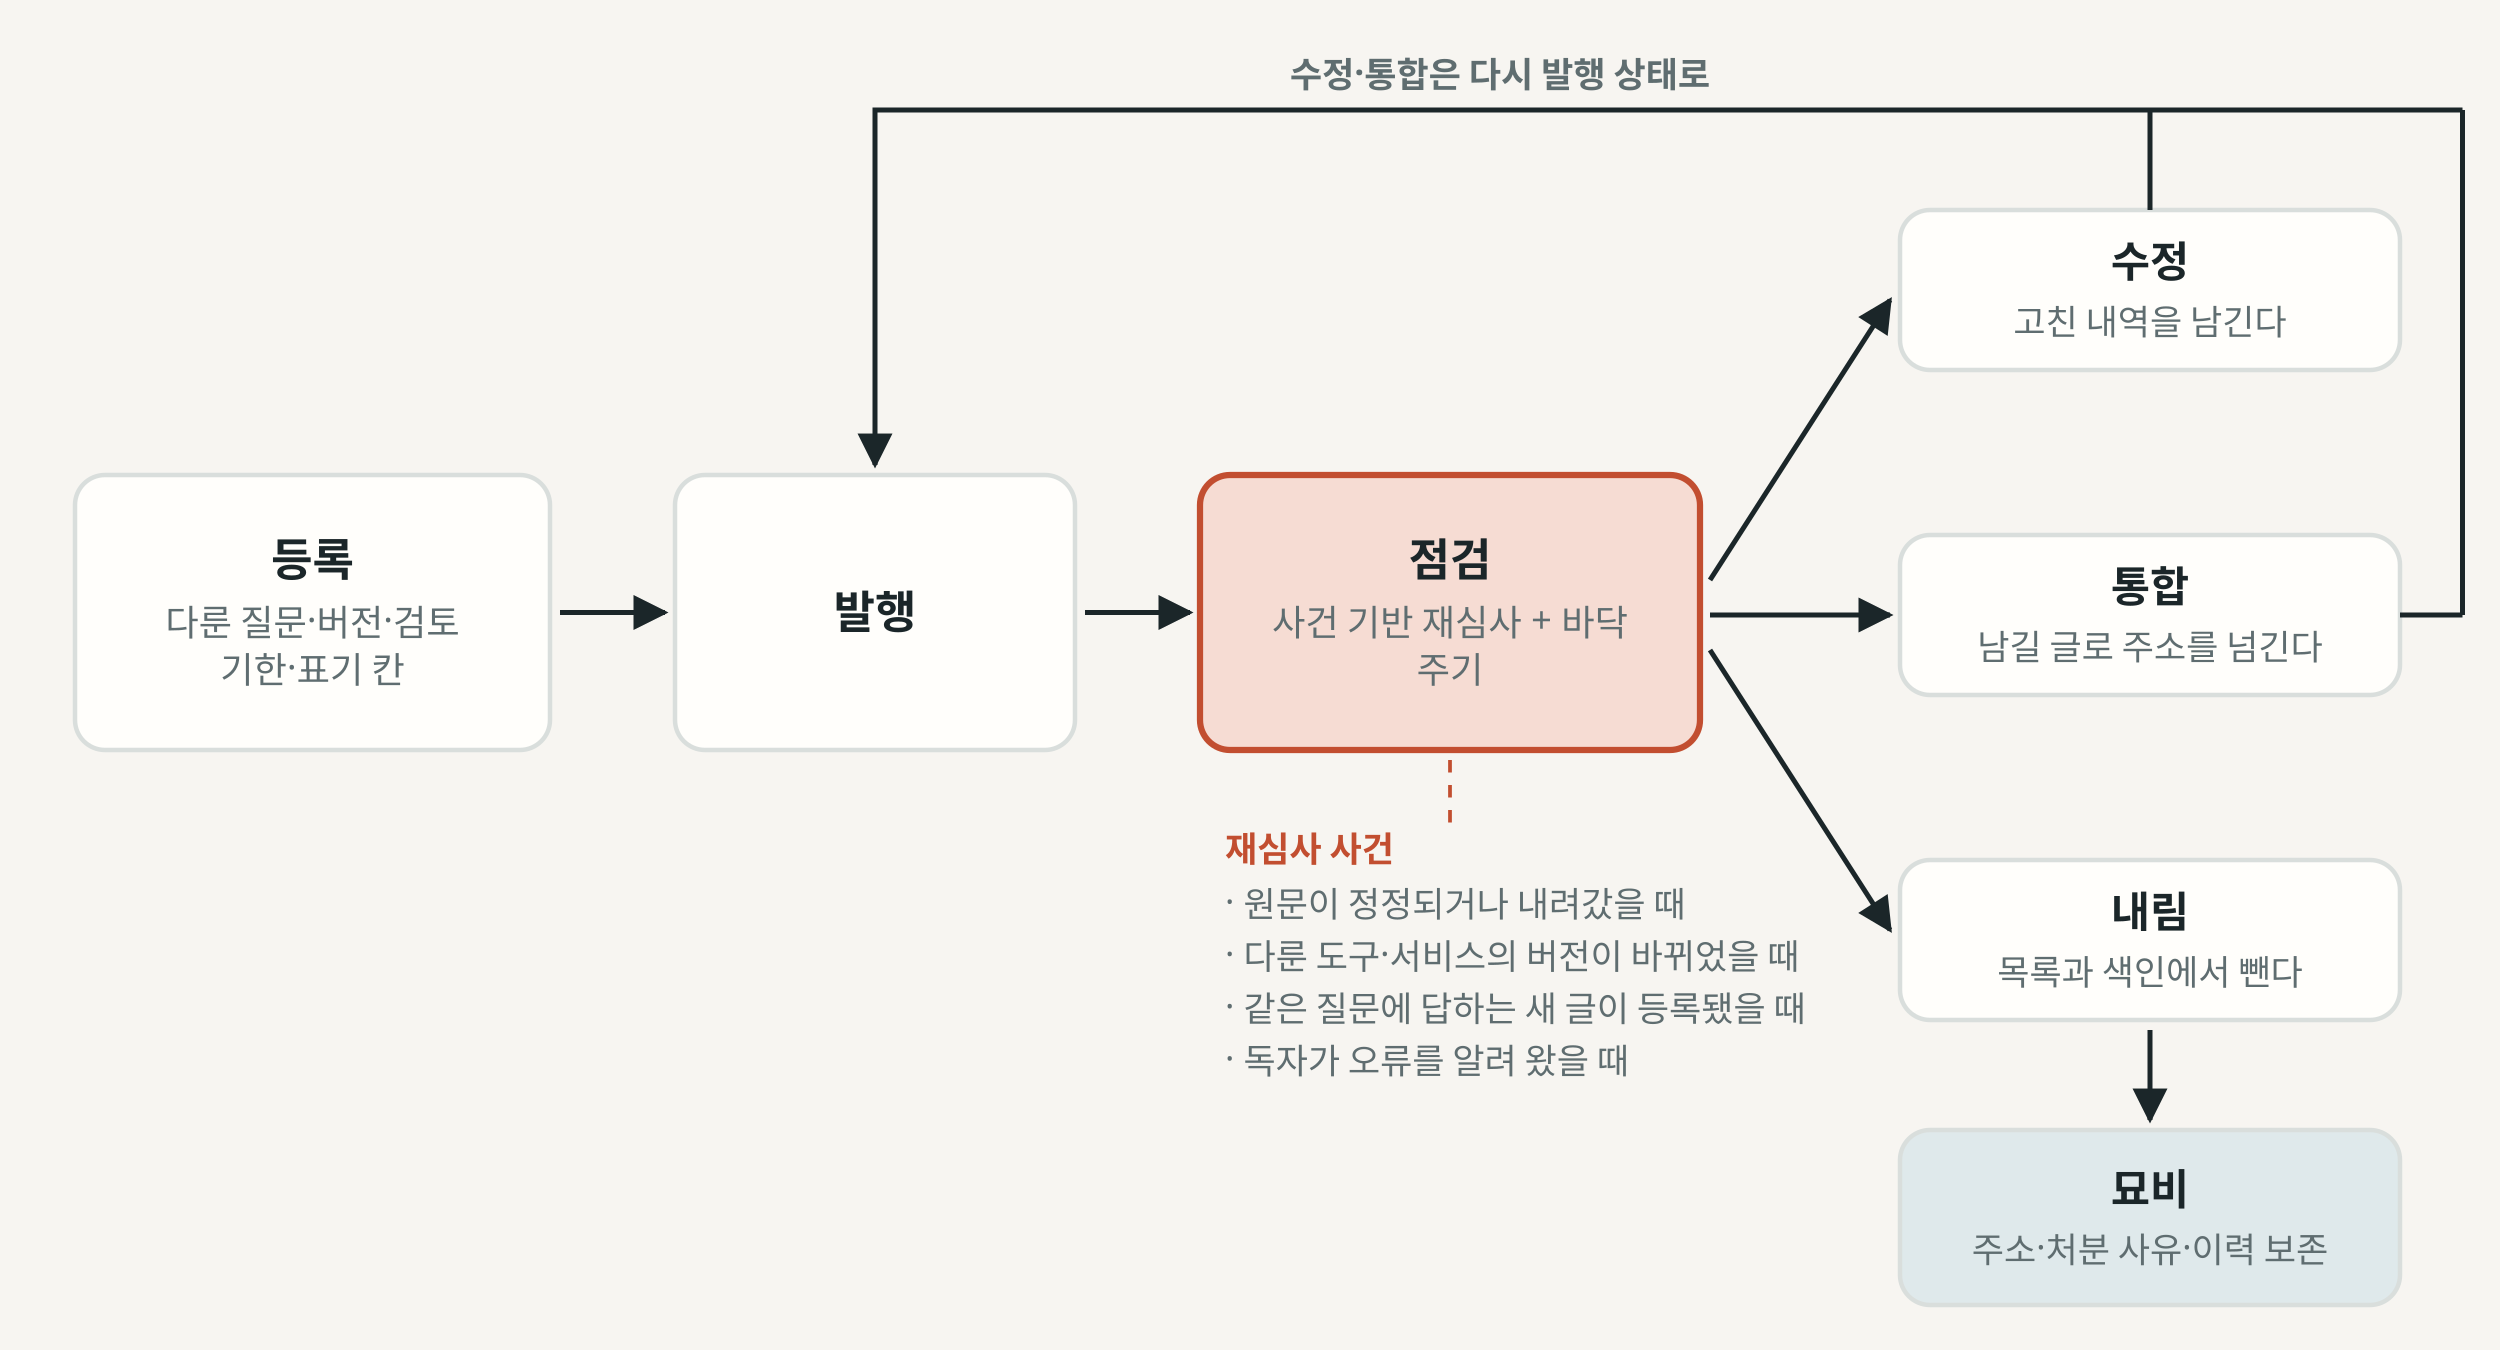
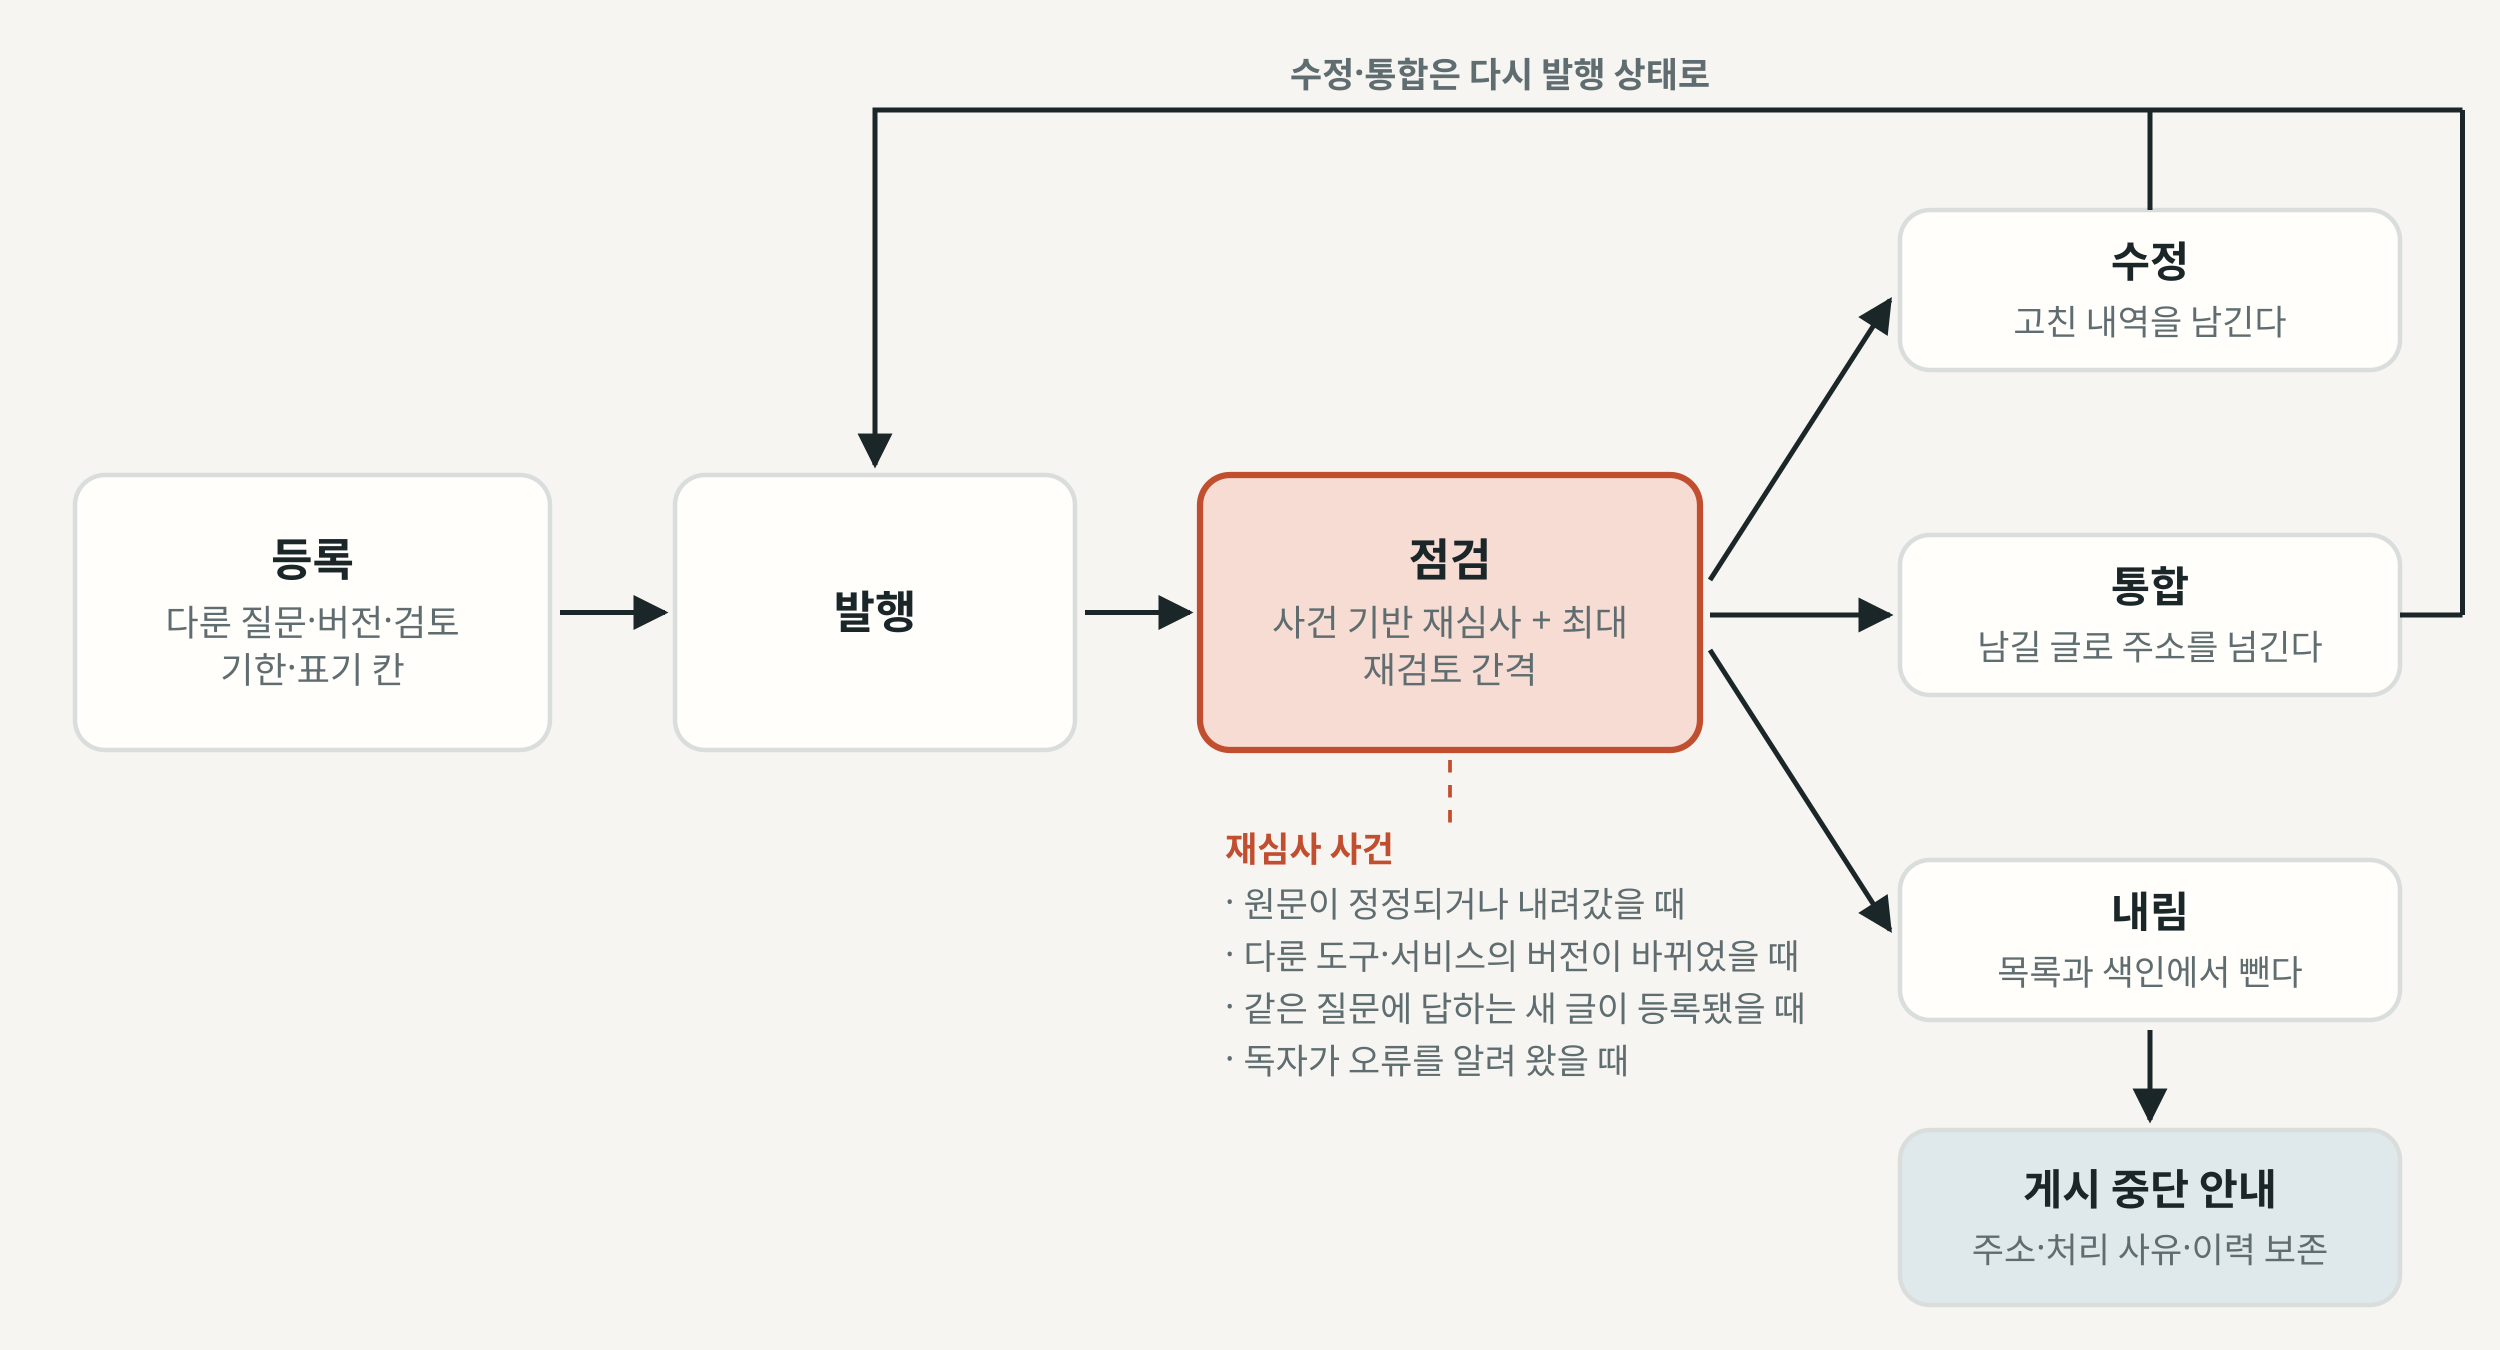
<svg xmlns="http://www.w3.org/2000/svg" viewBox="0 0 1000 540" role="img" aria-label="글의 수명 주기" font-family="Pretendard,'Apple SD Gothic Neo','Noto Sans KR',sans-serif">
  <defs>
    <marker id="mi" viewBox="0 0 10 10" refX="9" refY="5" markerWidth="7" markerHeight="7" orient="auto-start-reverse">
      <path d="M0,0L10,5L0,10z" fill="#1b2629" />
    </marker>
    <marker id="mc" viewBox="0 0 10 10" refX="9" refY="5" markerWidth="8" markerHeight="8" orient="auto-start-reverse">
      <path d="M0,0L10,5L0,10z" fill="#c24e30" />
    </marker>
  </defs>
  <rect width="1000" height="540" fill="#f7f5f1" />
  <rect x="30" y="190" width="190" height="110" rx="12" fill="#fffefb" stroke="#d9dedc" stroke-width="1.8" />
  <text x="125.0" y="230.4" fill="#1b2629" font-size="18" font-weight="700" text-anchor="middle">등록</text>
  <text x="125.0" y="254.3" fill="#5f6d70" font-size="14.5" font-weight="400" text-anchor="middle">다룬 질문·버전·검토</text>
  <text x="125.0" y="273.2" fill="#5f6d70" font-size="14.5" font-weight="400" text-anchor="middle">기한·표기 칸</text>
  <rect x="270" y="190" width="160" height="110" rx="12" fill="#fffefb" stroke="#d9dedc" stroke-width="1.8" />
  <text x="350.0" y="251.3" fill="#1b2629" font-size="18" font-weight="700" text-anchor="middle">발행</text>
  <rect x="480" y="190" width="200" height="110" rx="12" fill="#f6dcd3" stroke="#c24e30" stroke-width="2.5" />
  <text x="580.0" y="230.4" fill="#1b2629" font-size="18" font-weight="700" text-anchor="middle">점검</text>
-   <text x="580.0" y="254.3" fill="#5f6d70" font-size="14.5" font-weight="400" text-anchor="middle">사건 기반 재심사 + 바닥</text>
-   <text x="580.0" y="273.2" fill="#5f6d70" font-size="14.5" font-weight="400" text-anchor="middle">주기</text>
+   <text x="580.0" y="254.3" fill="#5f6d70" font-size="14.5" font-weight="400" text-anchor="middle">사건 기반 재심사 + 최대</text>
+   <text x="580.0" y="273.2" fill="#5f6d70" font-size="14.5" font-weight="400" text-anchor="middle">재검토 간격</text>
  <path d="M224,245 L266,245" fill="none" stroke="#1b2629" stroke-width="2" marker-end="url(#mi)" />
  <path d="M434,245 L476,245" fill="none" stroke="#1b2629" stroke-width="2" marker-end="url(#mi)" />
  <rect x="760" y="84" width="200" height="64" rx="12" fill="#fffefb" stroke="#d9dedc" stroke-width="1.8" />
  <text x="860.0" y="110.8" fill="#1b2629" font-size="17" font-weight="700" text-anchor="middle">수정</text>
  <text x="860.0" y="133.9" fill="#5f6d70" font-size="14" font-weight="400" text-anchor="middle">고친 내역을 남긴다</text>
  <rect x="760" y="214" width="200" height="64" rx="12" fill="#fffefb" stroke="#d9dedc" stroke-width="1.8" />
  <text x="860.0" y="240.8" fill="#1b2629" font-size="17" font-weight="700" text-anchor="middle">통합</text>
  <text x="860.0" y="263.9" fill="#5f6d70" font-size="14" font-weight="400" text-anchor="middle">남길 글로 주소를 넘긴다</text>
  <rect x="760" y="344" width="200" height="64" rx="12" fill="#fffefb" stroke="#d9dedc" stroke-width="1.8" />
  <text x="860.0" y="370.9" fill="#1b2629" font-size="17" font-weight="700" text-anchor="middle">내림</text>
  <text x="860.0" y="394.0" fill="#5f6d70" font-size="14" font-weight="400" text-anchor="middle">목록과 색인에서 뺀다</text>
  <path d="M684,232 L756,120" fill="none" stroke="#1b2629" stroke-width="2" marker-end="url(#mi)" />
  <path d="M684,246 L756,246" fill="none" stroke="#1b2629" stroke-width="2" marker-end="url(#mi)" />
  <path d="M684,260 L756,372" fill="none" stroke="#1b2629" stroke-width="2" marker-end="url(#mi)" />
  <line x1="860" y1="84" x2="860" y2="44" stroke="#1b2629" stroke-width="2" />
  <line x1="960" y1="246" x2="985" y2="246" stroke="#1b2629" stroke-width="2" />
  <line x1="985" y1="246" x2="985" y2="44" stroke="#1b2629" stroke-width="2" />
  <path d="M985,44 L350,44 L350,186" fill="none" stroke="#1b2629" stroke-width="2" marker-end="url(#mi)" />
  <text fill="#5f6d70" font-size="14" font-weight="700" text-anchor="middle" dominant-baseline="middle">
    <tspan x="600.0" y="30.0">수정·통합은 다시 발행 상태로</tspan>
  </text>
  <rect x="760" y="452" width="200" height="70" rx="12" fill="#dfe9eb" stroke="#d9dedc" stroke-width="1.8" />
-   <text x="860.0" y="481.9" fill="#1b2629" font-size="17" font-weight="700" text-anchor="middle">묘비</text>
-   <text x="860.0" y="505.0" fill="#5f6d70" font-size="14" font-weight="400" text-anchor="middle">주소·처분 사유·이력 보존</text>
+   <text x="860.0" y="481.9" fill="#1b2629" font-size="17" font-weight="700" text-anchor="middle">게시 중단 안내</text>
+   <text x="860.0" y="505.0" fill="#5f6d70" font-size="14" font-weight="400" text-anchor="middle">주소·처리 사유·이력 보존</text>
  <path d="M860,412 L860,448" fill="none" stroke="#1b2629" stroke-width="2" marker-end="url(#mi)" />
  <line x1="580" y1="304" x2="580" y2="330" stroke="#c24e30" stroke-width="1.5" stroke-dasharray="5 5" />
  <text x="490.0" y="344.7" fill="#c24e30" font-size="14" font-weight="700" text-anchor="start">재심사 사건</text>
  <text x="490.0" y="365.6" fill="#5f6d70" font-size="14" font-weight="400" text-anchor="start">· 원문이 정정되거나 내려갔을 때</text>
  <text x="490.0" y="386.5" fill="#5f6d70" font-size="14" font-weight="400" text-anchor="start">· 다룬 도구·서비스의 버전이 바뀌었을 때</text>
  <text x="490.0" y="407.4" fill="#5f6d70" font-size="14" font-weight="400" text-anchor="start">· 같은 질문에 답하는 새 글이 등록됐을 때</text>
  <text x="490.0" y="428.3" fill="#5f6d70" font-size="14" font-weight="400" text-anchor="start">· 독자가 오류를 알려 왔을 때</text>
</svg>
